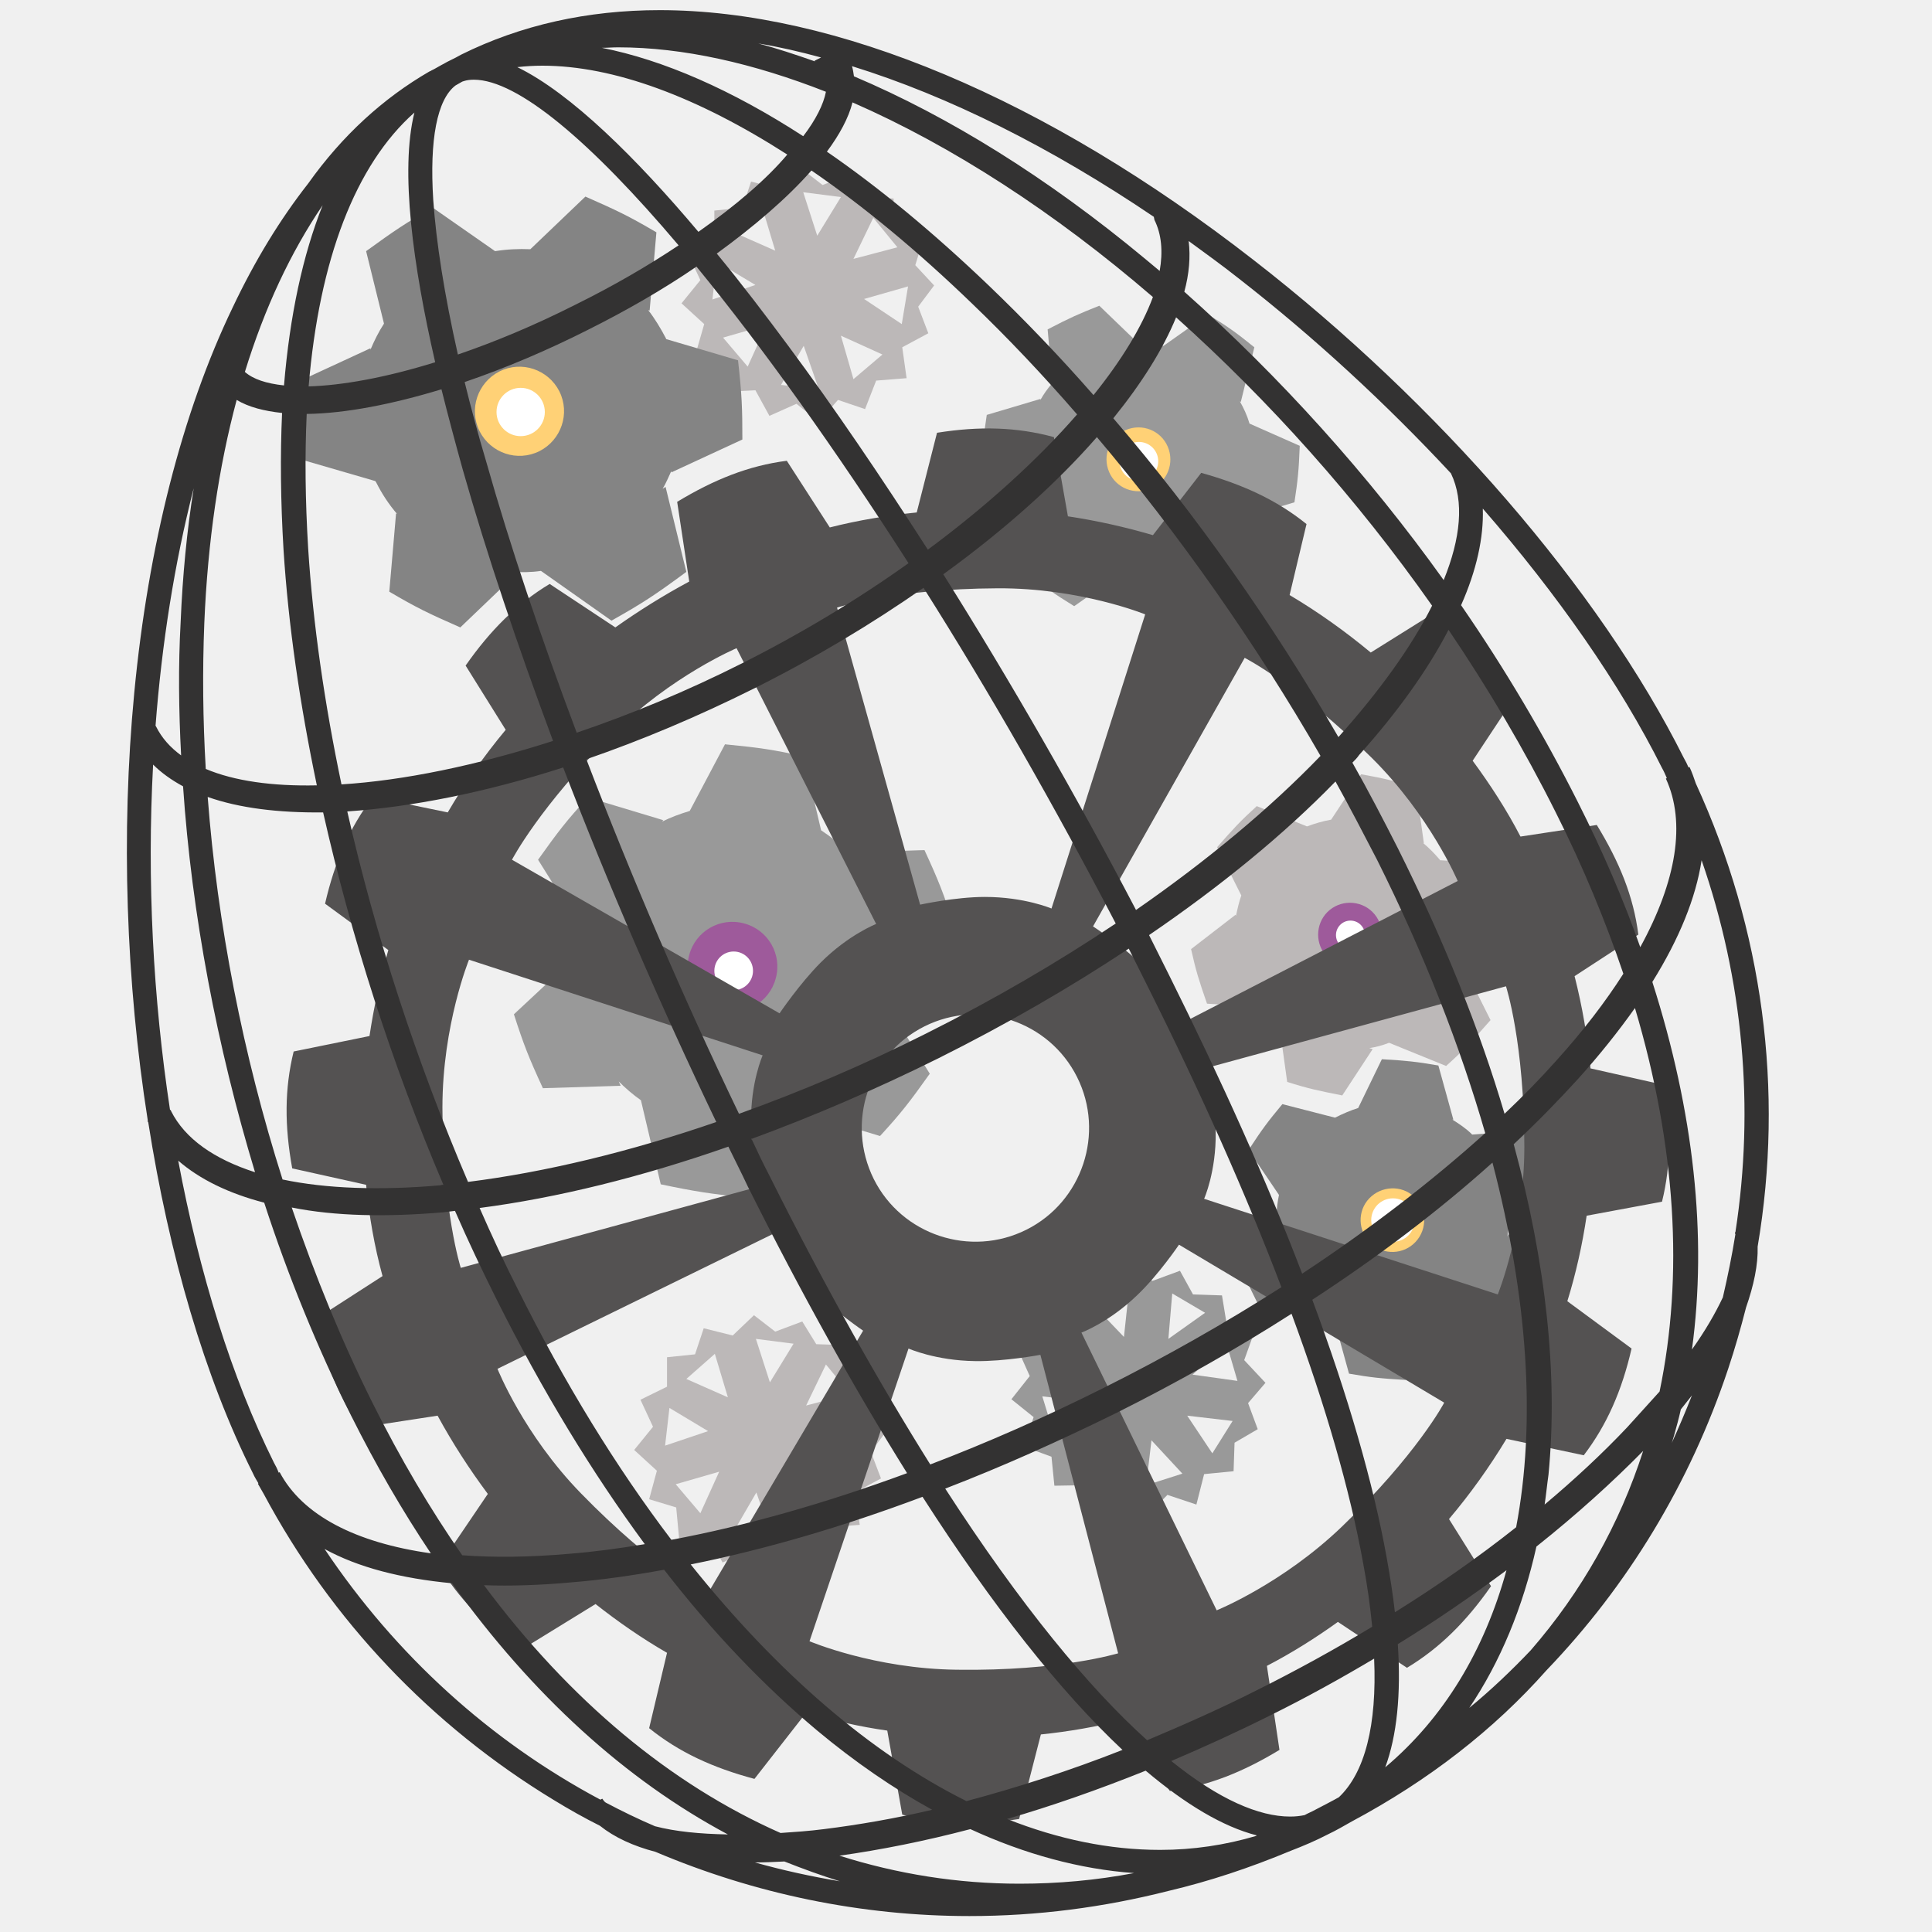
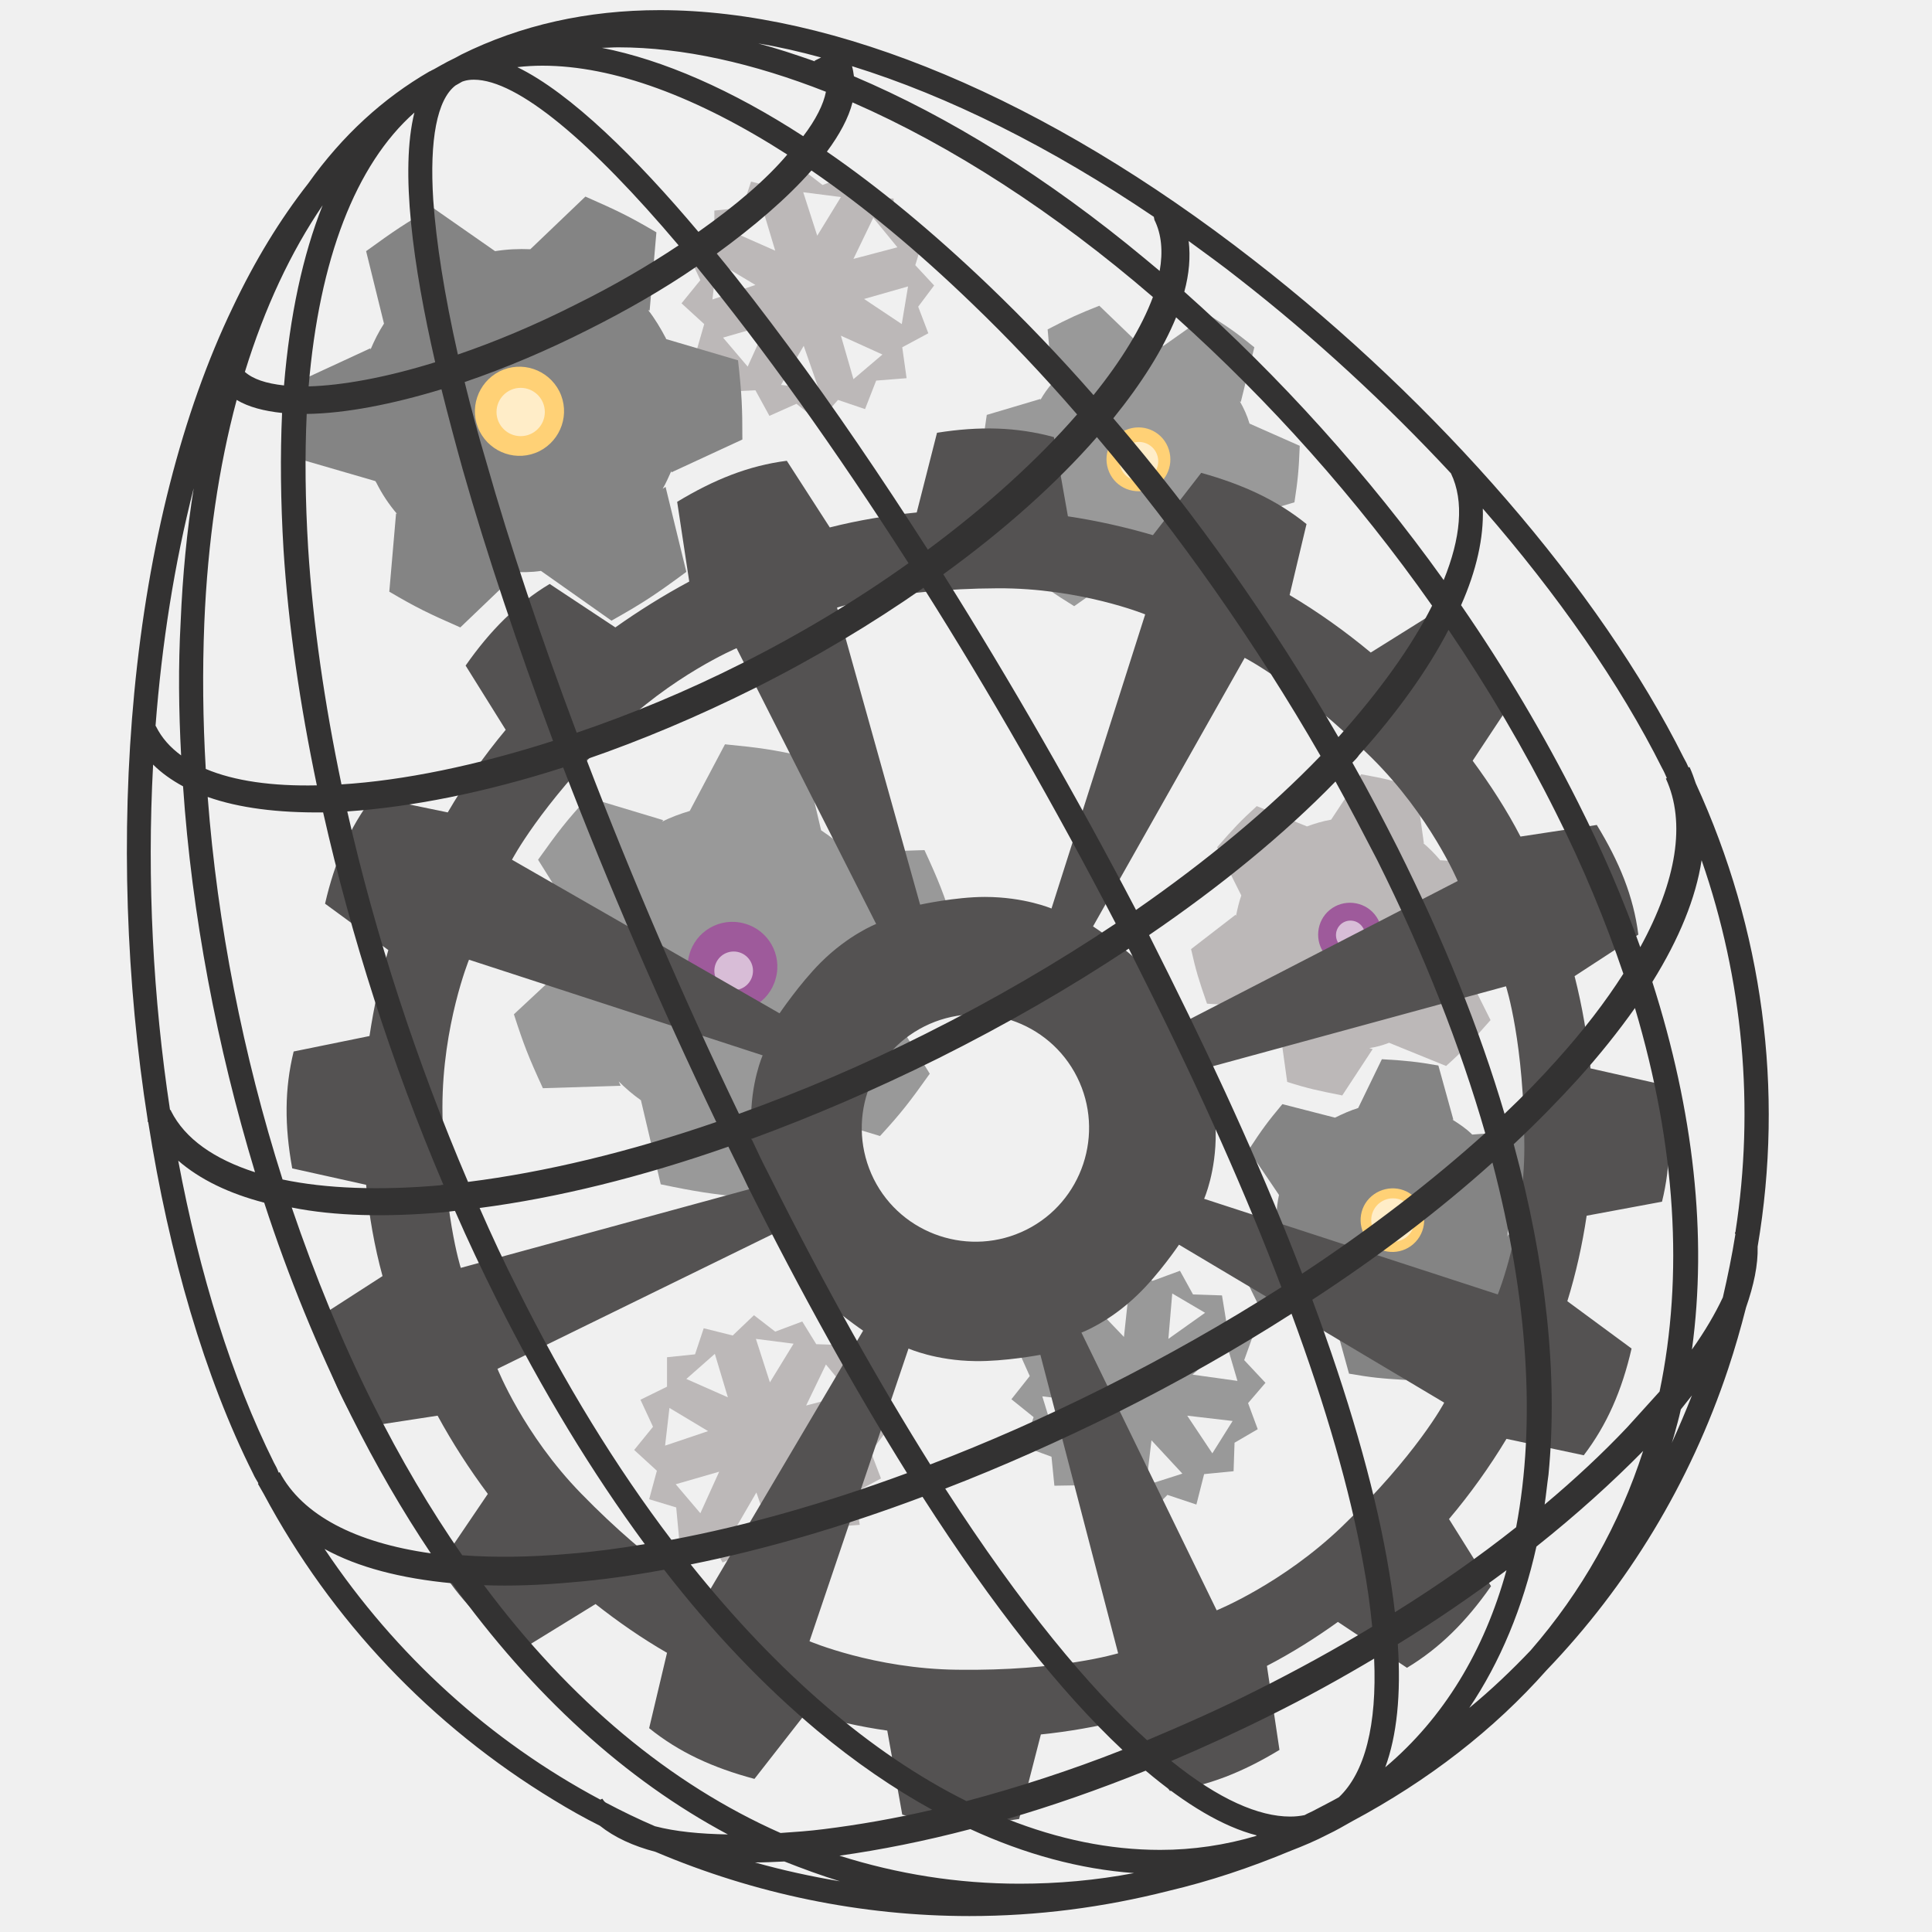
<svg xmlns="http://www.w3.org/2000/svg" version="1.1" x="0" y="0" viewBox="0 0 400 400">
  <style>
  .yellowGem {
    fill: #FFD176;
    animation: glowing .6s linear -.4s infinite alternate;
  }
  
  .purpleGem {
    fill: #9E5A9B;
    animation: glowing .73s linear infinite alternate;
  }

  .lightGear {
    fill: #BCB8B8;
  }
  
  .neutralGear {
    fill: #999999;
  }
  
  .darkGear {
    fill: #848484;
  }
  
  .mainGear {
    fill: #545252;
    transform-origin: 202.4px 233.3px;
    animation: spinning 30s linear infinite;
  }
  
  .wireframe {
    fill: #333232;
  }
  
  #gear1 {
    transform-origin: 107.8px 85.3px;
  }
  
  #gear2 {
    transform-origin: 288.4px 252.6px;
  }
  
  #gear3 {
    transform-origin: 235.7px 287.7px;
  }

  #gear4 {
    transform-origin: 235.8px 95.5px;
  }

  #gear5 {
    transform-origin: 151.9px 201.0px;
  }
  
  #gear6 {
    transform-origin: 157.5px 298.3px;
  }

  #gear7 {
    transform-origin: 167.3px 60.9px;
  }

  #gear8 {
    transform-origin: 279.6px 193.6px;
  }

  .centerGlow {
    fill: #FFFFFF;
+     opacity: .6;
  }
  
  .fastSpin {
    animation: spinning 1.8s linear infinite;
  }
  
  .mediumSpin {
    animation: spinning 3s linear infinite reverse;
  }
  
  .slowSpin {
    animation: spinning 6.5s linear infinite;
  }
   
  @keyframes spinning {
    from {transform: rotate(0deg);}
    to {transform: rotate(360deg);}
  }
  
  @keyframes glowing {
    from {opacity: 1.1;}
    to {opacity: .2;}
  }
</style>
  <g class="glow">
    <circle class="purpleGem" cx="149.5" cy="200.6" r="27.9" />
    <circle class="purpleGem" cx="278.9" cy="194.8" r="20.6" />
    <circle class="yellowGem" cx="106.5" cy="85" r="17.9" />
    <circle class="yellowGem" cx="235.4" cy="94.3" r="12.2" />
    <circle class="yellowGem" cx="288.4" cy="253.3" r="12.2" />
    <circle class="centerGlow" cx="151.9" cy="201.0" r="4" />
    <circle class="centerGlow" cx="279.6" cy="193.6" r="3" />
    <circle class="centerGlow" cx="107.8" cy="85.3" r="5" />
    <circle class="centerGlow" cx="235.8" cy="95.5" r="4" />
    <circle class="centerGlow" cx="288.4" cy="252.6" r="4.5" />
  </g>
  <g class="lightGear">
    <path id="gear8" class="mediumSpin" d="M302.7,200c0.3-0.9,0.5-1.9,0.6-2.9l0,0.1l9.2-7.1c-1-4.5-1.6-6.4-3.3-11.3l-11.1-0.7c0,0,0,0,0-0.1     c-1.1-1.3-2.3-2.5-3.5-3.5l0.2,0.1l-1.6-11.5c-4.4-1.4-6.4-1.9-11.4-2.8l-6.2,9.4c-1.7,0.3-3.4,0.8-5,1.4l-10.4-4.2     c-3.4,3.1-4.8,4.6-8.2,8.5l5,10c-0.5,1.4-0.8,2.8-1.1,4.2l-0.1-0.2l-9.2,7.1c1,4.5,1.6,6.4,3.3,11.3l11,0.7     c0.1,0.1,0.1,0.1,0.2,0.2c1.2,1.5,2.6,2.7,4,3.8l-0.2,0l1.6,11.5c4.4,1.4,6.4,1.8,11.4,2.8l6.3-9.6l-0.7-0.2     c1.4-0.2,2.8-0.6,4.1-1.1l11.8,4.8c3.9-3.5,5.4-5.2,9.2-9.5l-5.8-11.6L302.7,200z M283.7,198.6c-2.8,2.3-7,1.9-9.3-0.9     c-2.3-2.8-1.9-7,0.9-9.3c2.8-2.3,7-1.9,9.3,0.9C286.9,192.1,286.5,196.3,283.7,198.6z" />
    <path id="gear7" class="slowSpin" d="M191.2,49.4l-5.9-2.7l-0.3-5.6l-6.2-0.2l-2.9-4.7l-5.6,2.1l-4.4-3.4l-4.4,4.2l-6-1.5l-1.8,5.4l-5.8,0.6     l0,6.1l-5.5,2.7l2.6,5.6l-3.9,4.8l4.7,4.3l-1.7,5.9l5.6,1.7l0.6,6.4l6.1-0.3l2.9,5.3l5.6-2.5l4.6,3.7l4-4.5l5.6,1.9l2.3-5.9     l6.3-0.5l-0.9-6.4l5.4-2.9l-2.1-5.5l3.3-4.4l-3.9-4.2L191.2,49.4z M148.4,54.2l8,4.8l-8.9,3L148.4,54.2z M149.7,69.9l9-2.6     l-3.9,8.6L149.7,69.9z M169.5,80.5l-7.8-0.8l4.7-8.1L169.5,80.5z M160.5,51.9l-8.6-3.8l5.9-5.2L160.5,51.9z M166.3,39.8l7.8,1     l-4.9,8L166.3,39.8z M176.7,78.5l-2.6-9l8.6,3.9L176.7,78.5z M186.7,67.1l-7.8-5.2l9.1-2.6L186.7,67.1z M176.7,53.6l4.1-8.5l5,6.1     L176.7,53.6z" />
    <path id="gear6" class="mediumSpin" d="M181.4,286.8l-5.9-2.7l-0.3-5.6l-6.2-0.2l-2.9-4.7l-5.6,2.1l-4.4-3.4l-4.4,4.2l-6-1.5l-1.8,5.4l-5.8,0.6     l0,6.1l-5.5,2.7l2.6,5.6l-3.9,4.8l4.7,4.3l-1.6,5.9l5.6,1.7l0.6,6.4l6.1-0.3l2.9,5.3l5.6-2.5l4.6,3.7l4-4.5l5.6,1.9l2.3-5.9     l6.3-0.5L177,309l5.4-2.9l-2.1-5.5l3.3-4.4l-3.9-4.2L181.4,286.8z M138.6,291.5l8,4.8l-8.9,3L138.6,291.5z M139.9,307.3l9-2.6     l-3.9,8.6L139.9,307.3z M159.7,317.9l-7.8-0.8l4.7-8.1L159.7,317.9z M150.7,289.3l-8.6-3.8l5.9-5.2L150.7,289.3z M156.5,277.2     l7.8,1l-4.9,8L156.5,277.2z M166.9,315.9l-2.6-9l8.6,3.9L166.9,315.9z M176.9,304.4l-7.8-5.2l9.1-2.6L176.9,304.4z M166.9,291     l4.1-8.5l5,6.1L166.9,291z" />
  </g>
  <g class="neutralGear">
    <path id="gear5" class="fastSpin" d="M184.3,209c0.6-2.3,1-4.6,1.1-6.9l0.1,0.3l11.9-11.1c-2-6.2-3-8.8-6-15.3l-15.7,0.5     c-1.7-1.7-3.6-3.2-5.7-4.6l-3.6-15.3c-6.4-1.4-9.1-1.8-16.3-2.5l-7.3,13.8c-2,0.6-3.9,1.3-5.7,2.2l0.2-0.3l-15.6-4.7     c-4.4,4.8-6.1,7-10.3,12.9l8.2,13.1c0,0.1-0.1,0.2-0.1,0.3c-0.7,2.6-1.1,5.1-1.1,7.7l-0.1-0.2L106.4,210c2,6.2,3,8.8,6,15.3     l16.1-0.5l-0.4-0.9c1.4,1.4,2.9,2.7,4.6,3.9l4.1,17.4c7.2,1.5,10.3,2,18.3,2.8l8.5-16l-0.7-0.1c1.3-0.5,2.6-1,3.8-1.6l-0.1,0.2     l15.6,4.7c4.4-4.8,6.1-7,10.3-12.9l-8.2-13.2C184.3,209.1,184.3,209,184.3,209z M142.7,197.7c1.3-4.9,6.4-7.9,11.4-6.5     c4.9,1.3,7.9,6.4,6.5,11.4c-1.3,4.9-6.4,7.9-11.4,6.5C144.3,207.7,141.3,202.7,142.7,197.7z" />
    <path id="gear4" class="mediumSpin" d="M258.7,87.7C258.7,87.7,258.7,87.6,258.7,87.7c-0.5-1.7-1.2-3.2-2-4.6l0.2,0.1l2.8-11.3     c-3.6-2.9-5.2-4.1-9.6-6.8l-9.2,6.5c-1.7-0.4-3.4-0.5-5.2-0.5l-8.1-7.8c-4.3,1.7-6.1,2.5-10.7,4.9l1,11.1c-1,1.1-1.8,2.3-2.5,3.5     l0-0.2l-11.1,3.3c-0.7,4.6-0.9,6.6-1.1,11.7l10,4.6c0,0.1,0,0.2,0.1,0.2c0.6,1.8,1.4,3.5,2.3,5.1l-0.1-0.1l-2.7,11.3     c3.6,2.9,5.2,4.1,9.6,6.8l9.4-6.6l-0.6-0.4c1.4,0.3,2.8,0.5,4.3,0.5l9.2,8.8c4.9-1.9,6.9-2.8,12.1-5.5l-1.1-12.9l-0.4,0.2     c0.6-0.8,1.1-1.6,1.6-2.4l0,0.1l11.1-3.3c0.7-4.6,0.9-6.6,1.1-11.7L258.7,87.7z M229.4,97.1c-1.1-3.5,0.8-7.2,4.3-8.3     c3.5-1.1,7.2,0.8,8.3,4.3c1.1,3.5-0.8,7.2-4.2,8.3C234.2,102.5,230.5,100.6,229.4,97.1z" />
    <path id="gear3" class="fastSpin" d="M262,286.3l-4.4-4.7l1.9-5.3l-5.6-2.6l-0.9-5.5l-6-0.2l-2.7-4.9l-5.7,2.1l-5-3.7l-3.7,4.3l-5.6-1.7l-2.3,5.6     l-6.1,0.3l0.2,6.2l-5.5,2.9l2.6,5.8l-3.8,4.8l4.6,3.7l-2,6.1l5.7,2.1l0.6,6l6.2-0.1l2.8,5.2l5.5-2.6l4.5,3.9l4.4-4.5l6,2l1.6-6.3     l6.1-0.6l0.2-5.9l4.8-2.8l-2-5.4L262,286.3z M220.7,274.1l5.5,7.6l-9.4-0.7L220.7,274.1z M215.8,289.1l9.3,1.1l-7,6.4L215.8,289.1z      M229.9,306.6l-6.9-3.8l7.5-5.6L229.9,306.6z M232.7,276.8l-6.5-6.8l7.5-2.5L232.7,276.8z M242.7,267.8l6.8,4l-7.6,5.4L242.7,267.8     z M237.3,307.5l1.1-9.3l6.4,6.9L237.3,307.5z M251,300.9l-5.2-7.8l9.4,1.1L251,300.9z M246.9,284.6l7.1-6.2l2.2,7.5L246.9,284.6z" />
  </g>
  <g class="darkGear">
    <path id="gear2" class="slowSpin" d="M312.1,256c0.1-1,0.2-2,0.2-3l0.1,0.2l8.2-8.3c-1.6-4.4-2.4-6.2-4.7-10.8l-11.1,0.8c0,0,0,0-0.1-0.1     c-1.2-1.2-2.6-2.1-4-3l0.2,0l-3.1-11.2c-4.6-0.8-6.6-1-11.7-1.3l-4.9,10.1c-1.6,0.5-3.2,1.2-4.8,2l-10.9-2.8c-3,3.6-4.2,5.2-7,9.5     l6.3,9.3c-0.3,1.4-0.5,2.9-0.5,4.3l-0.1-0.3l-8.2,8.3c1.6,4.4,2.4,6.2,4.7,10.8l11-0.8c0.1,0.1,0.1,0.1,0.2,0.2     c1.4,1.3,2.9,2.4,4.5,3.3l-0.2,0l3.1,11.2c4.6,0.8,6.6,1,11.7,1.3l5-10.3l-0.7-0.1c1.4-0.4,2.7-1,4-1.6l12.4,3.2     c3.4-4,4.7-5.8,7.9-10.7l-7.3-10.7L312.1,256z M293.1,257.1c-2.5,2.7-6.7,2.8-9.3,0.3c-2.7-2.5-2.8-6.7-0.3-9.3s6.7-2.8,9.3-0.3     C295.4,250.2,295.6,254.4,293.1,257.1z" />
    <path id="gear1" class="mediumSpin" d="M139,97.8l14.7-6.8c0-6.5-0.1-9.3-0.9-16.4l-14.9-4.4c0,0,0-0.1,0-0.1c-1.1-2.1-2.3-4.1-3.7-5.9l0.3,0.1     l1.4-16.2c-5.6-3.3-8.1-4.5-14.7-7.4l-11.4,10.9c-2.4-0.1-4.8,0-7.3,0.4l-12.9-9c-5.7,3.2-8,4.8-13.8,9L79.5,67     c-1.1,1.7-2,3.5-2.8,5.4l0-0.3L62,78.9c0,6.5,0.1,9.3,0.9,16.4l14.8,4.3c0.1,0.1,0.1,0.2,0.2,0.3c1.2,2.4,2.6,4.5,4.3,6.5l-0.2-0.1     l-1.4,16.2c5.6,3.3,8.1,4.5,14.7,7.4l11.6-11.1l-0.9-0.4c2,0.1,4,0.1,6-0.2l14.6,10.3c6.4-3.6,9-5.3,15.5-10.1l-4.3-17.6l-0.6,0.4     c0.7-1.2,1.2-2.4,1.8-3.7L139,97.8z M99.3,89.3c-2.3-4.6-0.4-10.1,4.1-12.4c4.6-2.3,10.1-0.4,12.4,4.1c2.3,4.6,0.4,10.1-4.1,12.4     C107.1,95.7,101.6,93.8,99.3,89.3z" />
  </g>
  <g class="mainGear">
    <path d="M344.1,248.8c1.9-7.7,1.9-15.4,0.3-24.2l-15.1-3.4c-0.6-6.4-1.7-12.8-3.3-19.1l13.2-8.6     c-1-7.9-3.9-15-8.6-22.7l-15.8,2.4c-2.9-5.6-6.3-10.8-9.9-15.7l8.6-13c-4.1-6.8-9.6-12.2-16.9-17.4l-12.8,8     c-5.3-4.4-10.9-8.4-16.8-11.9l3.5-14.7c-6.2-5-13.2-8.2-21.8-10.6l-10,12.9c-5.8-1.7-11.6-3-17.6-3.9l-2.9-16.4     c-7.7-2.1-15.4-2.3-24.2-0.9l-4.2,16.5c-6,0.6-12.1,1.6-18,3.1l-8.9-13.8c-7.9,1-15.1,3.9-22.7,8.5l2.5,16.5     c-5.4,2.9-10.5,6.1-15.3,9.5l-13.6-9c-6.8,4.1-12.3,9.6-17.4,16.9l8.3,13.3c-4.5,5.4-8.5,11.1-12,17.1L77.2,165     c-4.8,6.3-7.9,13.4-9.9,22.1l13.1,9.6c-1.7,5.8-3,11.8-3.9,17.8l-15.7,3.2c-1.9,7.7-1.9,15.4-0.3,24.2l15.3,3.4     c0.6,6.3,1.7,12.7,3.4,18.9l-13.5,8.7c1,7.9,3.9,15,8.6,22.7l16.3-2.5c3.1,5.7,6.6,11.1,10.4,16.2l-10.1,14.9     c4.1,6.8,9.5,12.3,16.8,17.5l15.6-9.6c4.7,3.7,9.6,7.1,14.8,10.1l-3.7,15.6c6.2,5,13.2,8.2,21.8,10.5l10.7-13.7     c5.5,1.6,11.1,2.9,16.8,3.7l3.1,17.4c7.7,2.1,15.4,2.3,24.2,0.9l4.5-17.5c5.8-0.6,11.5-1.6,17.2-3l9.5,14.7     c7.9-1,15.1-3.9,22.7-8.5l-2.6-17.4c5.2-2.7,10.1-5.8,14.7-9.1l14.3,9.5c6.8-4.1,12.3-9.6,17.4-16.9l-8.7-13.9     c4.4-5.2,8.4-10.8,11.9-16.6l16,3.4c4.8-6.3,7.9-13.4,9.9-22.1l-13.3-9.8c1.8-5.8,3.1-11.7,4-17.7L344.1,248.8z M315.6,237.4     c0,17.1-5.5,30.6-5.5,30.6l-60.8-19.8c0,0,2.5-5.6,2.4-13.8c0-6.1-1.5-13.4-1.5-13.4l61.6-16.8     C311.8,204.2,315.6,215.9,315.6,237.4z M277.8,316.1c-12.3,11.8-25.9,17.3-25.9,17.3l-28-57.5c0,0,5.7-2.1,11.6-7.8     c4.4-4.2,8.6-10.4,8.6-10.4l54.9,32.7C299.1,290.3,293.3,301.2,277.8,316.1z M120.3,309.2c-11.9-12.2-17.3-25.8-17.3-25.8     l57.4-28.1c0,0,2.1,5.7,7.9,11.6c4.2,4.4,10.4,8.6,10.4,8.6l-32.5,55C146.2,330.4,135.3,324.6,120.3,309.2z M106,178     c0,0,5.7-11,20.9-26.1c12.1-12,25.6-17.7,25.6-17.7l28.9,57.1c0,0-5.7,2.2-11.5,8c-4.3,4.3-8.5,10.5-8.5,10.5L106,178z      M191.4,212.5c11.6-5.8,25.8-1.1,31.6,10.5c5.8,11.6,1.1,25.8-10.5,31.6c-11.6,5.8-25.8,1.1-31.6-10.5     C175.1,232.4,179.8,218.3,191.4,212.5z M301.8,182.4L245,211.7c0,0-2.2-5.7-8.1-11.5c-4.3-4.3-10.6-8.4-10.6-8.4l31.4-55.6     c0,0,11,5.6,26.3,20.7C296.1,168.9,301.8,182.4,301.8,182.4z M217.7,188.1c0,0-5.6-2.4-13.8-2.4c-6.1,0-13.4,1.6-13.4,1.6     l-17.2-61.5c0,0,11.8-3.9,33.2-4c17.1-0.1,30.6,5.4,30.6,5.4L217.7,188.1z M91.6,229.3c0-17.1,5.5-30.6,5.5-30.6l60.8,19.8     c0,0-2.5,5.6-2.4,13.8c0,6.1,1.5,13.4,1.5,13.4l-61.6,16.8C95.4,262.5,91.6,250.7,91.6,229.3z M198.1,345.7     c-17.1-0.2-30.5-5.9-30.5-5.9l20.5-60.6c0,0,5.6,2.5,13.8,2.6c6.1,0.1,13.5-1.3,13.5-1.3l16.1,61.8     C231.4,342.3,219.6,346,198.1,345.7z" />
  </g>
  <g class="wireframe">
    <path d="M363.9,258.1c5.5-32.4,1.1-65.6-12.8-95.9c-0.4-1.2-0.8-2.3-1.3-3.4l-0.2,0.1c-0.3-0.7-0.6-1.3-1-2     c-17.4-34.8-50.7-73.3-89.1-103.1C216.6,20.4,173,2.1,136.6,2.1c-15,0-28.8,3.1-41.1,9.2c-0.4,0.2-0.7,0.4-1.1,0.6     c-0.6,0.3-1.2,0.6-1.8,0.9c-0.3,0.2-0.6,0.3-0.9,0.5c-0.1,0-0.1,0.1-0.2,0.1c-0.5,0.3-1.1,0.6-1.6,0.9c-0.2,0.1-0.4,0.2-0.6,0.3     c-0.1,0.1-0.2,0.1-0.4,0.2C79.4,20.3,70.9,28,63.8,38c-5.8,7.4-11,15.9-15.6,25.6C37.7,85.4,30.7,113,27.8,143.4     c-2.8,29.2-1.7,60,2.8,88.6c0,0.1-0.1,0.1,0,0.2c0,0.1,0.1,0.1,0.1,0.2c4.3,27.4,11.7,52.8,21.7,72.7c0.3,0.7,0.7,1.3,1.1,2     l-0.1,0.1c0.4,0.7,0.8,1.4,1.2,2.1c14,26.2,34.7,48,60.1,63.4c3.1,1.9,6.3,3.7,9.5,5.3c3,2.4,6.9,4.2,11.5,5.4     c20.5,8.7,42.6,13.3,65,13.3c14.1,0,27.8-1.8,41.2-5.2c8.5-2,16.9-4.8,25.3-8.3c2.6-1,5.2-2.1,7.7-3.4c1.7-0.8,3.4-1.8,5-2.7     c15.9-8.5,29.4-19,40.3-31.3c16.8-17.5,29.7-38.7,37.6-62.4c1.4-4.2,2.6-8.4,3.7-12.7C363.1,266.1,364,261.9,363.9,258.1z      M359.3,255.1l-0.1,0.1c0,0.1,0,0.2,0.1,0.3c-0.7,4.4-1.6,8.8-2.6,13.1c-1.6,3.4-3.7,7-6.4,10.8c3.2-23.5,0.4-49.2-8.2-76.1     c5.6-9,9-17.4,10.2-25.2C360.9,202.9,363.3,229.2,359.3,255.1z M35.2,229.8c-3.5-23-4.8-47.5-3.5-71.5c1.7,1.7,3.8,3.2,6.2,4.5     c1.8,26.5,7,53.8,14.9,79.9c-8.4-2.7-14.5-6.9-17.4-12.7C35.4,229.8,35.3,229.8,35.2,229.8z M239,45.5c1.5,3,1.8,6.6,1.1,10.6     c-1-0.8-2-1.7-3-2.5c-20.2-16.8-40.7-29.5-60.3-37.8c-0.1-0.7-0.2-1.4-0.4-2.1c20,6.2,41.2,16.8,62.5,31.2     C238.9,45.1,239,45.3,239,45.5z M313.9,316.2c-7.7,6.1-16.1,12-25.1,17.6c-0.4-3.6-1-7.4-1.7-11.3c-2.8-15.5-8-33.5-15.4-53.4     c13.8-9,26.4-18.6,37.3-28.4C316.4,269,318,294.6,313.9,316.2z M240.2,383C240.2,383,240.2,383,240.2,383     c-10.5,0-21.1-2.2-31.7-6.4c9.3-2.7,19-6.1,28.7-10c8.3,7,16,11.6,23,13.4c0,0-0.1,0-0.1,0.1C253.7,382,247,383,240.2,383z      M42.3,129c0.7-16.9,3-32.4,6.7-46.2c2.5,1.5,5.7,2.3,9.4,2.7c-0.4,8.8-0.3,18.3,0.3,28.3c1,15.7,3.4,32.1,6.9,48.8     c-9.2,0.2-17.1-0.9-23-3.4C42,149,41.9,138.9,42.3,129z M171,19c-0.5,2.6-2.1,5.8-4.7,9.2c-14.8-9.6-29-15.8-41.7-18.3     c1.1,0,2.2-0.1,3.4-0.1C141.4,9.8,156,13.1,171,19z M237.6,204.2c11.1,22.2,20.4,43.1,27.7,62.3c-11.6,7.4-23.9,14.4-36.9,20.9     c-12,6-24,11.3-35.8,15.8c-10.4-16.6-21.6-36.4-33.3-59.8c-1.3-2.5-2.5-5-3.7-7.6c12.8-4.7,25.8-10.3,38.7-16.7     c14-7,27.2-14.6,39.4-22.7C235,199,236.3,201.6,237.6,204.2z M277.2,372.1c-1.6,0.9-3.2,1.7-4.9,2.6c-0.7,0.4-1.5,0.7-2.2,1.1     c-1,0.2-1.9,0.3-3,0.3c0,0,0,0,0,0c-6.4,0-14.7-3.5-24.6-11.5c6.8-2.9,13.6-6,20.4-9.4c7.5-3.7,14.7-7.7,21.6-11.8     C285.1,357.1,282.6,367,277.2,372.1z M260.3,349.9c-7.5,3.8-15.2,7.2-22.8,10.4c-12-10.8-26.1-27.8-41.8-52.1     c11.7-4.5,23.5-9.8,35.3-15.6c12.8-6.4,25-13.3,36.4-20.6c7.1,19.2,12.1,36.6,14.8,51.5c0.9,4.7,1.5,9.2,1.9,13.3     C276.5,341.4,268.5,345.8,260.3,349.9z M191.7,214c-12.9,6.5-25.9,12-38.7,16.6c-11.5-23.9-22.3-49.1-31.6-73.4     c11.3-3.9,23-8.8,34.8-14.7c12.6-6.3,24.4-13.4,35-20.8c13.6,21.5,27.1,45.1,39.8,69.5C218.9,199.3,205.7,207,191.7,214z      M89.7,41.4c-0.8-12.5,0.8-20.8,4.6-23.7c0.5-0.3,0.9-0.5,1.4-0.8c0.1,0,0.2-0.1,0.3-0.1c0.6-0.2,1.3-0.3,2.1-0.3     c9.1,0,24.3,12.9,42.4,34.3c-6.3,4.2-13.5,8.4-21.4,12.3c-8.5,4.3-16.7,7.7-24.3,10.3C92,61,90.3,50.1,89.7,41.4z M90.1,75     c-10.3,3.2-19.3,4.8-26.2,5c2.2-26.3,9.7-45.9,21.9-56.7C82.8,35.3,85.5,55,90.1,75z M121.7,68.3c7.8-3.9,15.5-8.3,22.5-13.1     c13.6,16.6,28.7,37.7,43.9,61.4c-10.5,7.5-22.1,14.5-34.4,20.7c-11.5,5.8-23.1,10.6-34.3,14.4c-7.4-19.7-13.8-38.7-18.7-56     C99,90,97.5,84.4,96.2,79.1C104.7,76.2,113.4,72.5,121.7,68.3z M195.3,118.9c12.7-9.2,23.5-18.9,31.8-28.4     c17,20.1,32.9,42.7,46.3,66c-10.5,10.9-23.5,21.7-38.2,31.9C222.8,164.7,209.2,141,195.3,118.9z M192.1,113.8     c-9.7-15.1-19.4-29.4-28.9-42.2c-4.6-6.2-9.6-12.8-14.8-19.1C156.1,46.9,163,41,168,35.3c10.8,7.4,21.9,16.6,33.2,27.5     c7.4,7.1,14.7,14.8,21.8,23C215,95,204.4,104.7,192.1,113.8z M144.6,48c-12.8-15.2-26.4-28.7-37.5-34.1c1.7-0.2,3.5-0.3,5.2-0.3     c14.7,0,32,6.4,50.7,18.4C158.7,37.1,152.4,42.5,144.6,48z M58.8,79.8c-3.7-0.4-6.4-1.3-8.1-2.8c4.1-13.3,9.5-24.8,16.1-34.5     C62.7,52.8,60,65.3,58.8,79.8z M63.8,113.5c-0.6-9.9-0.7-19.1-0.3-27.8c8-0.1,17.7-2,27.9-5.1c1.4,5.6,2.9,11.2,4.4,16.6     c5,17.6,11.4,36.6,18.7,56.2c-15.9,5.1-31,8.2-43.8,9C67.2,145.7,64.8,129.2,63.8,113.5z M116.6,158.9     c9.3,24.2,20.1,49.2,31.7,73.4c-18,6.2-35.5,10.4-51.4,12.4c-10.7-25-19.2-51.1-25-76.7C85.1,167.1,100.4,164.1,116.6,158.9z      M150.8,237.4c1.3,2.7,2.7,5.4,4,8.2c11.1,22.2,22.2,42.1,33,59.4c-16.8,6.2-33.3,10.9-48.8,13.8c-11.4-15-22.1-32.4-31.8-51.9     c-2.8-5.5-5.4-11.1-7.9-16.8C115.4,248,132.8,243.7,150.8,237.4z M191,309.9c14.5,22.6,28.5,40.3,41.4,52.4     c-10.9,4.3-21.8,7.8-32.3,10.6c-19.7-9.8-39.1-26.5-57.1-49C158.4,320.8,174.5,316.1,191,309.9z M286.8,365.9     c2.4-6.5,3.3-15.1,2.6-25.5c8-4.9,15.5-10.1,22.5-15.3C307.3,341.8,298.9,355.7,286.8,365.9z M269.6,263.7     c-7.3-19.1-16.6-39.8-27.5-61.7c-1.4-2.8-2.8-5.6-4.2-8.4c14.8-10.1,27.9-20.8,38.6-31.8c3,5.4,5.8,10.8,8.6,16.2     c9.8,19.6,17.2,38.6,22.4,56.6C296.4,244.6,283.7,254.4,269.6,263.7z M289.4,175.6c-3-5.9-6.1-11.9-9.4-17.7c0.5-0.5,1-1,1.4-1.6     c7.9-8.8,14.2-17.6,18.5-25.9c8.2,12.1,15.7,24.8,22.2,37.8c5.7,11.3,10.3,22.5,14,33.4c-3.7,5.8-8.3,11.8-13.8,17.9     c-3.3,3.7-6.9,7.4-10.8,11.1C306.3,213,298.9,194.6,289.4,175.6z M277.2,152.5c0,0-0.1,0.1-0.1,0.1c-13.6-23.5-29.4-46-46.6-66     c5.9-7.3,10.3-14.3,13-20.9c19.2,17.2,37.4,37.5,53,59.7C292.2,134,285.5,143.2,277.2,152.5z M226.4,81.8c-7-8-14.3-15.6-21.7-22.7     c-11.4-10.9-22.6-20.2-33.5-27.7c2.6-3.5,4.5-7,5.3-10.2c20.6,9,41.9,22.8,62.2,40.3C236.4,67.7,232.2,74.6,226.4,81.8z      M168.7,12.7c-4-1.4-7.9-2.7-11.7-3.7c4.3,0.7,8.6,1.7,13,2.9l-1.4,0.7C168.7,12.6,168.7,12.6,168.7,12.7z M37.5,156.4     c-2.3-1.7-4-3.6-5.2-6c0,0,0-0.1-0.1-0.1c1.3-17,3.9-33.6,7.9-49.2c-1.4,8.8-2.3,18-2.7,27.7C36.9,137.8,37,147.1,37.5,156.4z      M43,165c6.5,2.3,14.6,3.3,23.9,3.2c5.8,25.7,14.2,52,24.9,77.1c-0.2,0-0.4,0-0.6,0.1c-12.5,1.1-23.7,0.7-32.7-1.2     C50.3,218.4,45,191.3,43,165z M91.7,251c0.8-0.1,1.7-0.2,2.5-0.3c2.7,6.2,5.6,12.3,8.6,18.3c9.5,19,19.8,35.9,30.7,50.7     c-5.4,0.9-10.6,1.6-15.7,2c-8,0.7-15.4,0.8-22.1,0.3c-6.6-9.5-12.8-20-18.5-31.4c-6.4-12.8-12-26.5-16.8-40.6     C69.4,251.8,79.9,252,91.7,251z M118.4,327.6c6.2-0.5,12.5-1.4,19.1-2.6c10,12.9,20.6,24,31.7,33.3c7.8,6.5,15.8,12,23.8,16.4     c-7.7,1.8-15.2,3.1-22.4,4c-3.1,0.4-6.1,0.6-9,0.8c-22.8-10.1-43.6-27.4-61.4-51.3C105.8,328.4,111.9,328.2,118.4,327.6z      M200.9,378.7c11.3,5.2,22.7,8.3,33.9,9.1c-7.9,1.5-15.8,2.2-23.7,2.2c-12.8,0-25.3-2-37.3-5.8C182.3,383,191.4,381.2,200.9,378.7z      M173.9,389.5c-6-1-11.9-2.3-17.6-3.9c2,0,4-0.1,6.1-0.2C166.2,386.9,170,388.3,173.9,389.5z M304.2,353.6     c6.4-9.5,11.1-20.8,13.9-33.4c8.3-6.6,15.7-13.3,22.1-19.8c-4.9,15.2-12.7,29.1-23.3,41.3C312.9,345.9,308.7,349.9,304.2,353.6z      M336.9,295.5c-5.1,5.4-10.9,10.8-17.1,16c0.3-2,0.5-4.1,0.8-6.2c2-20.6-0.5-43.7-7.2-68.4c4.8-4.5,9.2-9,13.3-13.5     c4.5-5,8.4-9.9,11.8-14.7c8.5,28.6,10.1,55.4,5.1,79.4C341.4,290.5,339.2,293,336.9,295.5z M345.1,161.1l-0.2,0.1     c4.2,9.1,2.2,21.2-5.3,34.9c-3.5-9.9-7.8-19.9-12.9-30c-7-13.9-15.1-27.6-24.2-40.8c3.2-7.2,4.7-14,4.5-20     c15.5,17.8,28.4,36.3,37.1,53.7C344.5,159.7,344.8,160.4,345.1,161.1z M300.4,98c2.8,5.8,2,13.5-1.5,22.1     c-15.6-21.8-33.9-42.1-53.7-59.7c1-3.7,1.3-7.2,0.9-10.5c3.4,2.5,6.9,5,10.3,7.7C272.2,69.9,287.1,83.7,300.4,98z M56.7,302.8     c-8.7-17.5-15.4-39-19.8-62.5c4.5,3.9,10.5,6.8,17.8,8.7c5,15.4,11.1,30.2,18,44.1c5.1,10.2,10.6,19.7,16.5,28.5     c-15.6-2.2-26.6-7.9-31.3-16.8l-0.2,0.1C57.4,304.1,57.1,303.5,56.7,302.8z M67.2,320.7c6.9,3.8,15.8,6.1,26.4,7.1     c16.6,23.1,35.9,40.7,57.1,52c-5.8-0.1-10.9-0.6-15.1-1.7c-3.5-1.5-6.8-3.1-10.2-4.9c-0.3-0.2-0.5-0.5-0.7-0.8l-0.4,0.2     C101.6,360.5,82,342.8,67.2,320.7z M346.1,298.8c0.2-0.5,0.3-1,0.5-1.6c0.5-1.8,1-3.6,1.4-5.4c0.8-1,1.6-2,2.3-2.9     C349,292.2,347.6,295.5,346.1,298.8z" />
  </g>
</svg>
